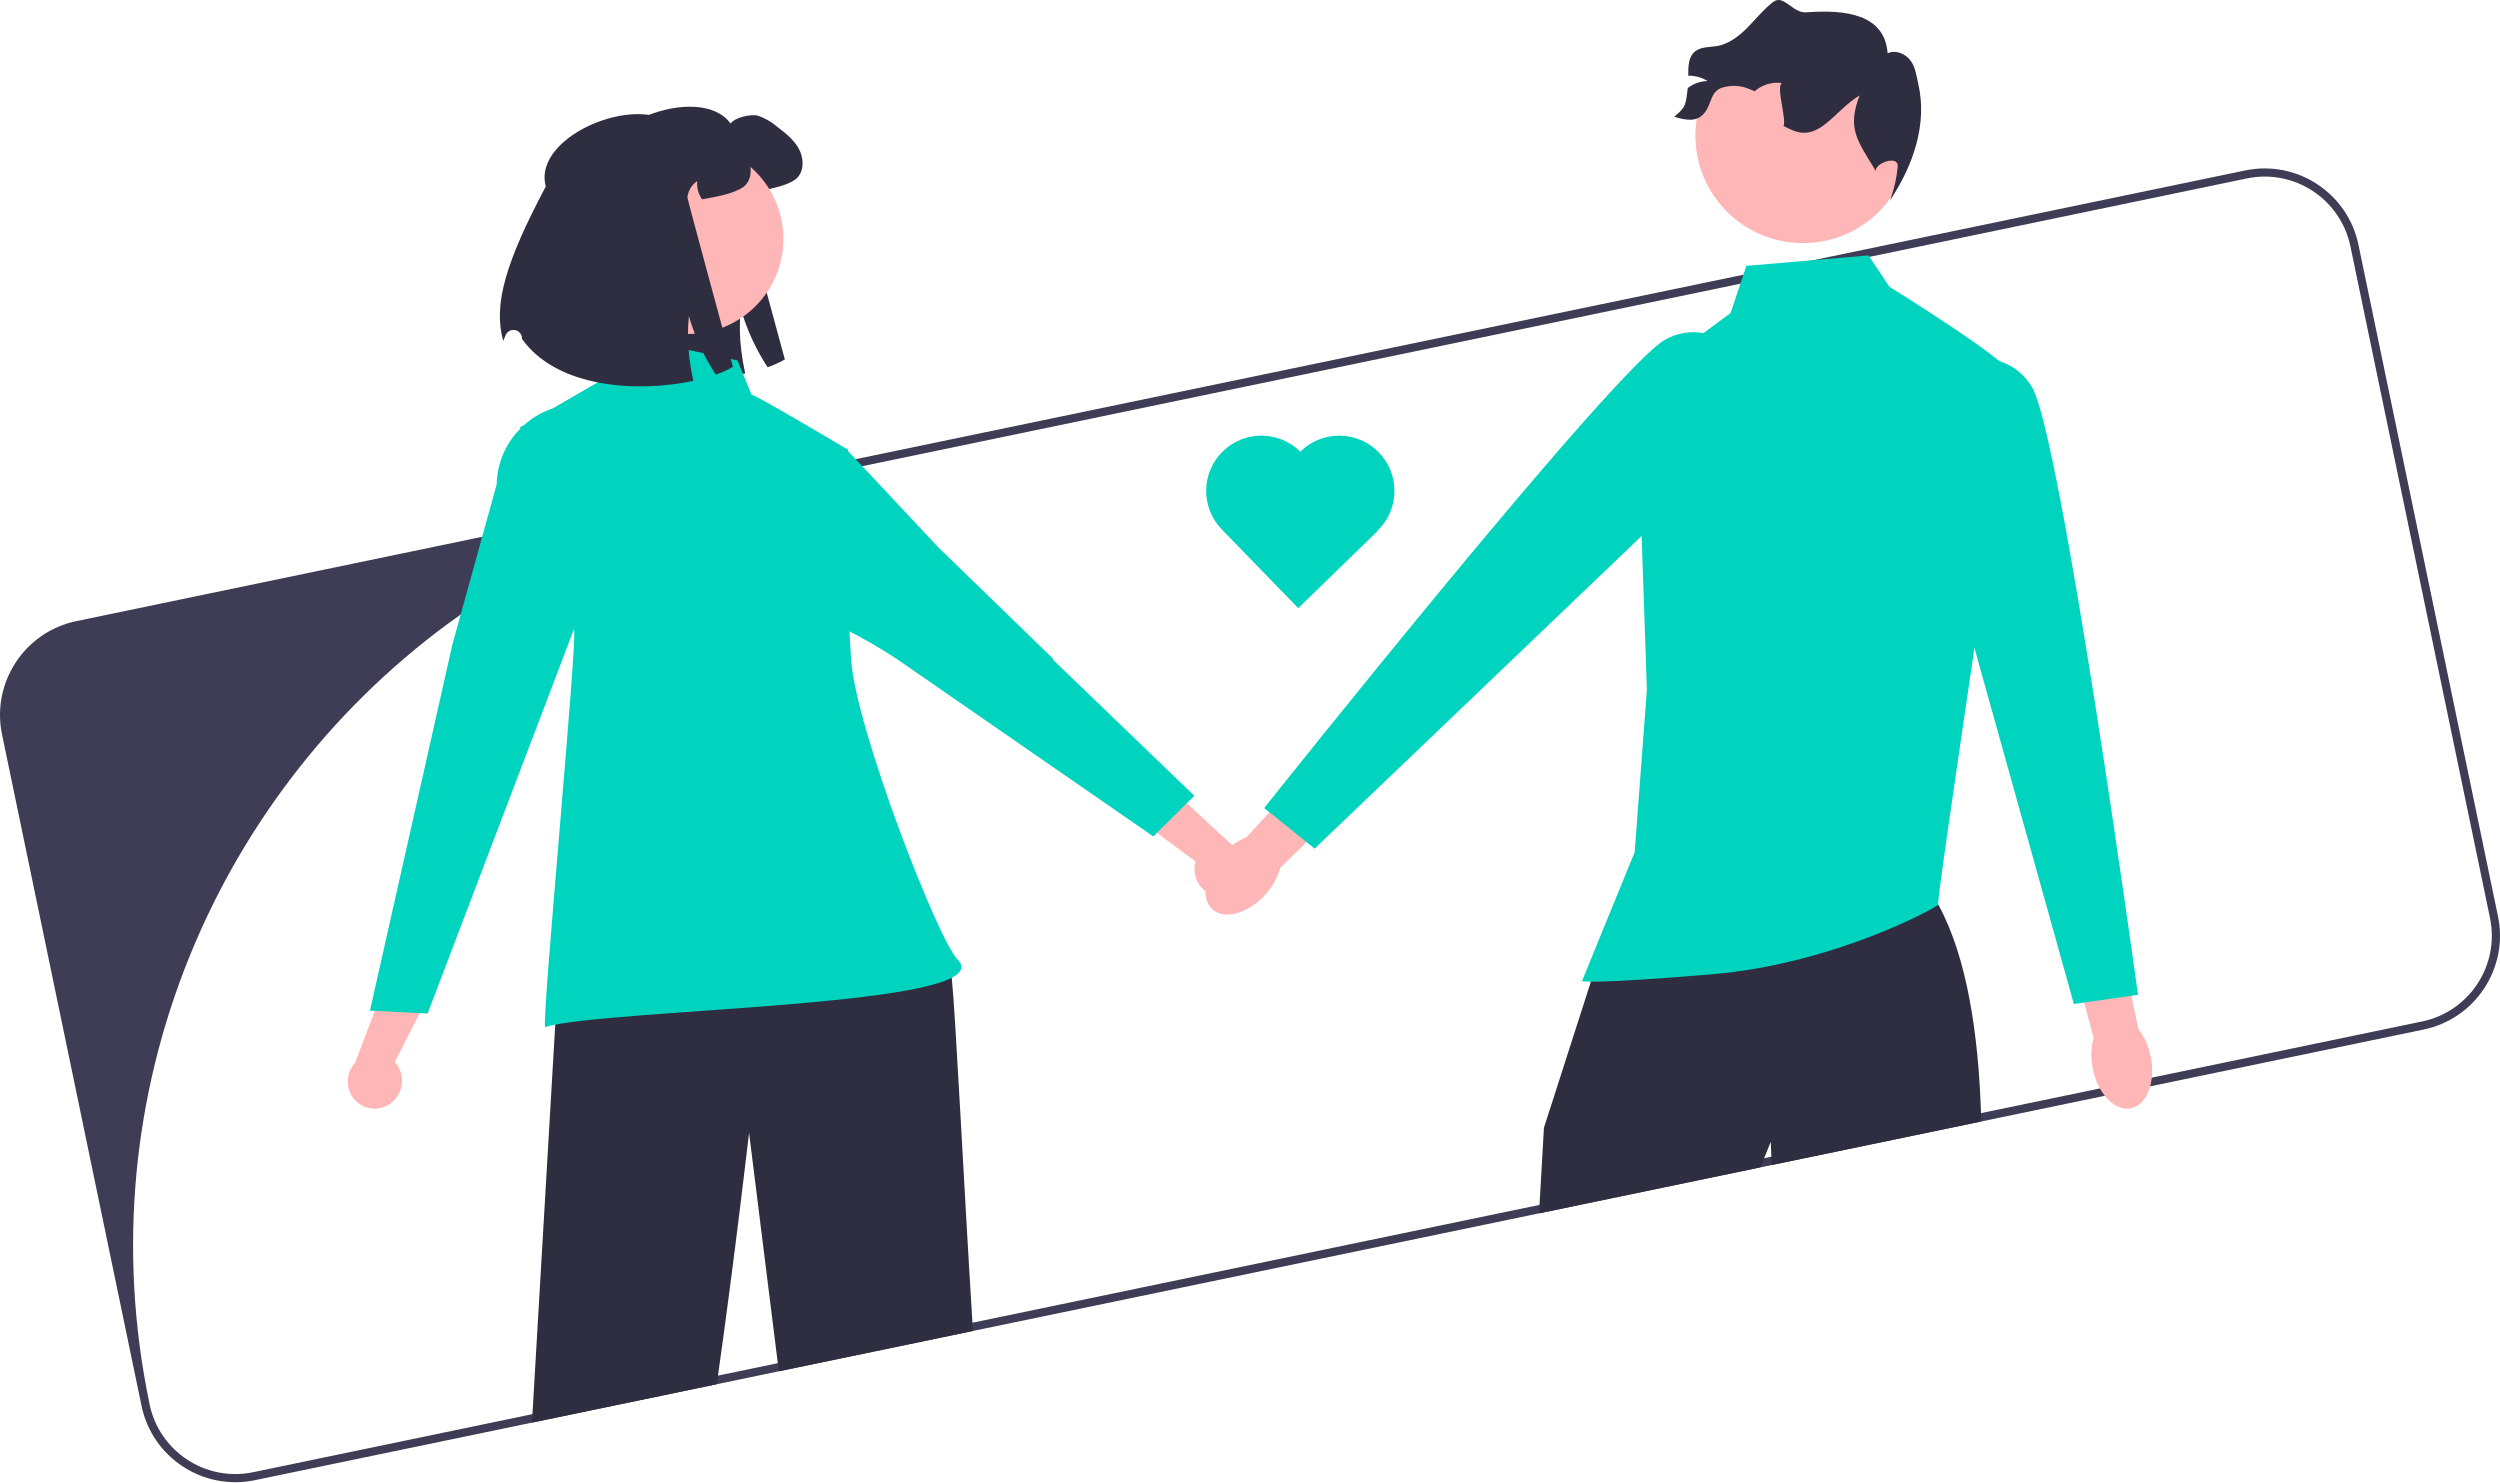
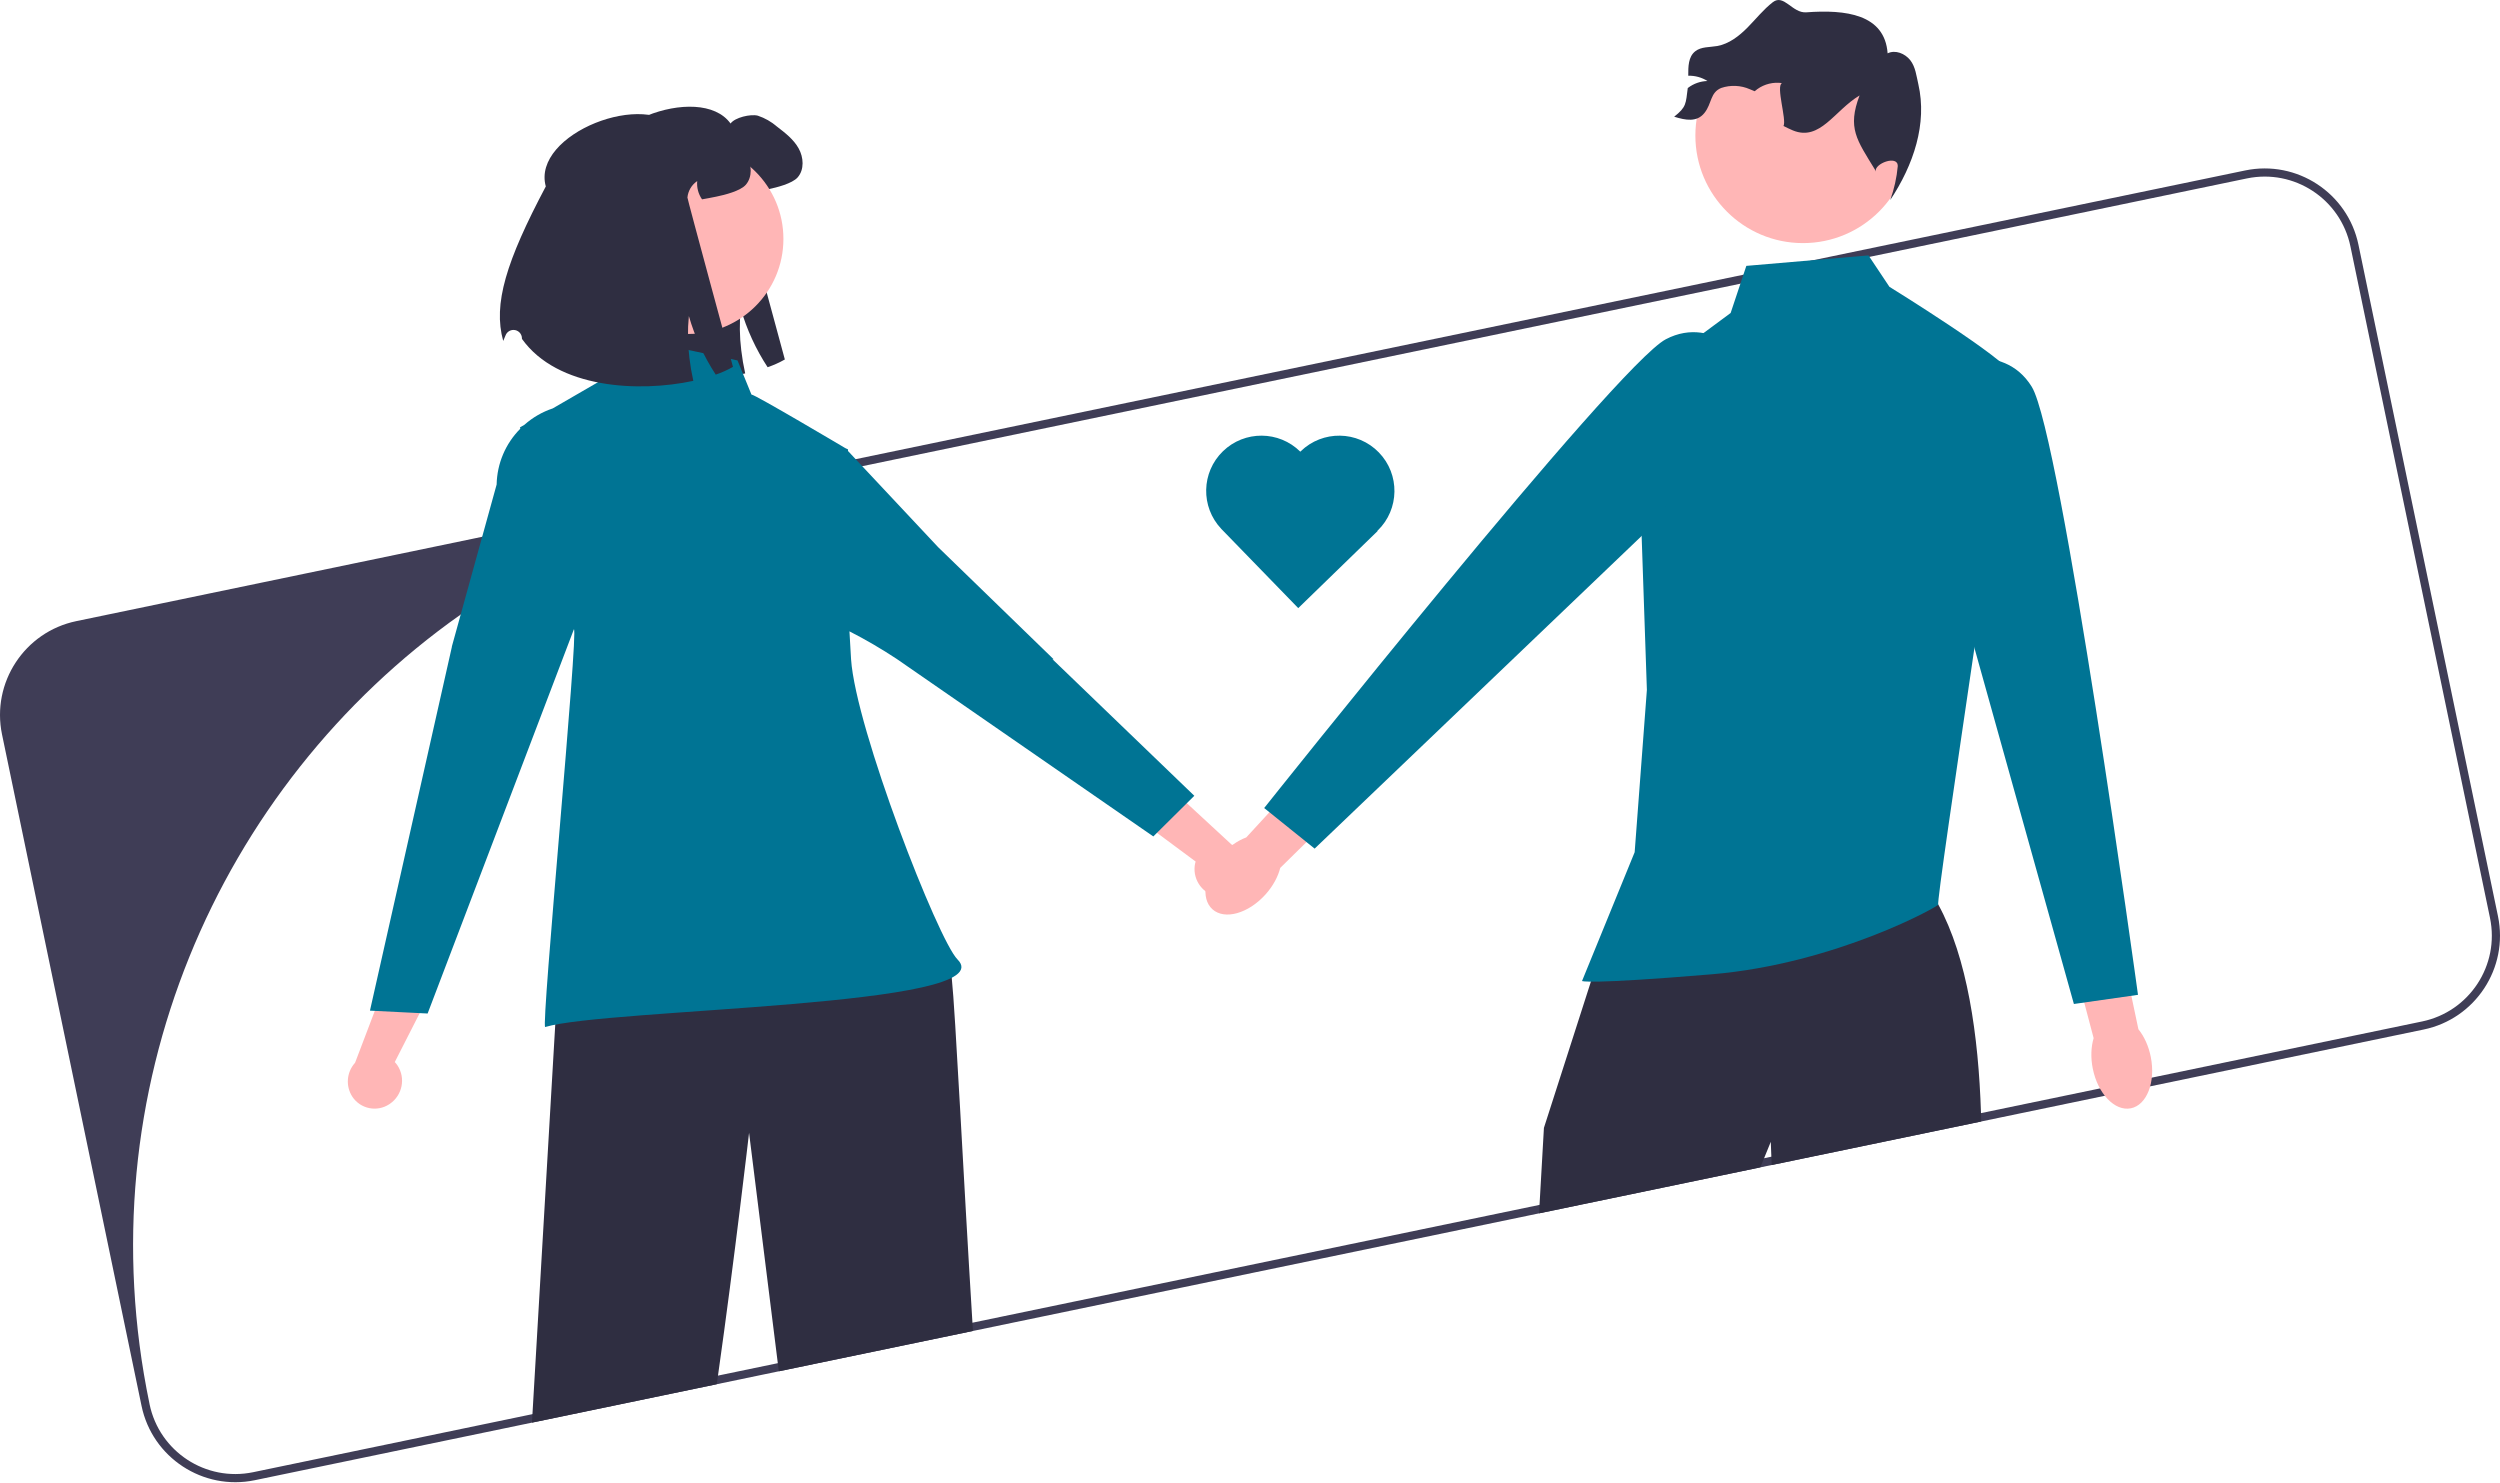
<svg xmlns="http://www.w3.org/2000/svg" width="609.732" height="361.502" viewBox="0 0 609.732 361.502" role="img" artist="Katerina Limpitsouni" source="https://undraw.co/">
  <path d="M609.241,223.47l-34.03-163.78c-2.62-12.62-15.01-20.74-27.62-18.12l-105.2,21.86-17.19,3.57-216.51,44.99-91.09,18.93-98.99,20.57c-12.61,2.62-20.74,15.01-18.12,27.62l34.03,163.78c2.62,12.62,15.02,20.74,27.63,18.12l67.59-14.04,45.07-9.37,15.14-3.15,47.35-9.84,138.06-28.68,53.97-11.22,2.77-.57,51.11-10.62,30.14-6.27,11.06-2.3,66.72-13.86c12.61-2.62,20.73-15.01,18.11-27.62Zm-18.52,25.66l-65.91,13.7-12.65,2.63-29.01,6.02-51.13,10.63-1.77,.37-54.77,11.38-138.31,28.74-47.47,9.87-14.59,3.03-45.25,9.4-68.12,14.16c-11.55,2.4-22.86-5.02-25.26-16.57l-.04-.22c-15.76-75.81,16.43-150.44,75.92-192.39,20.46-14.44,44.14-25,70.22-30.42l27.72-5.76,214.17-44.51,31.48-6.54,92.04-19.13c11.55-2.4,22.86,5.02,25.26,16.57l34.04,163.78c2.4,11.55-5.02,22.86-16.57,25.26Z" fill="#3f3d56" />
  <g>
    <path d="M145.768,43.666c-3.529-12.867,24.936-23.901,32.41-13.539,1.039-1.473,4.881-2.368,6.643-1.916,1.725,.573,3.319,1.482,4.691,2.675,1.988,1.527,4.049,3.109,5.269,5.305,1.229,2.187,1.419,5.17-.235,7.068-1.311,1.509-5.179,2.485-7.149,2.883-1.374,.28-2.531,.506-3.525,.669-.903-1.301-1.319-2.879-1.175-4.456-1.355,.914-2.23,2.386-2.386,4.013-.027,.334,11.108,41.304,11.108,41.304-1.338,.761-2.745,1.394-4.203,1.889-2.884-4.407-5.092-9.22-6.553-14.28-.336,3.383-.293,6.794,.127,10.168,.223,1.892,.543,3.771,.958,5.631-13.232,2.856-33.133,1.916-41.792-10.231l-.004-.151c-.016-1.141-.954-2.054-2.096-2.038-.842,.012-1.592,.533-1.897,1.317-.21,.536-.403,1-.576,1.369-2.521-9.02,.741-19.459,10.385-37.68Z" fill="#2f2e41" />
    <path d="M237.301,324.61l-47.35,9.84-.25-1.98-7.01-56.18s-3.55,30.78-7.58,59.21c-.1,.7-.2,1.4-.3,2.1l-45.07,9.37,.12-2.07,5.56-95,4.55-41.42c-.73,8.69,2,0,5-22,6.58-2.09,58.66-3.11,58.66-3.11l27.96,50.06s.19,1.84,.53,5.03v.01c.91,8.47,2.85,48.64,5.05,84.13,.04,.67,.09,1.34,.13,2.01Z" fill="#2f2e41" />
    <path d="M95.105,269.201c3.044-2.095,3.866-6.232,1.855-9.331-.201-.3-.427-.583-.675-.845l10.802-21.203-8.831-9.267-11.657,30.646c-2.076,2.288-2.349,5.687-.666,8.278,1.988,2.995,6.028,3.812,9.024,1.824h0c.05-.033,.099-.067,.148-.101Z" fill="#ffb6b6" />
    <path d="M297.194,218.708c-3.658-.521-6.236-3.859-5.816-7.529,.047-.358,.123-.712,.228-1.057l-19.112-14.177,3.782-12.229,24.082,22.251c2.877,1.124,4.636,4.047,4.281,7.116-.447,3.567-3.701,6.097-7.268,5.651-.059-.007-.118-.016-.177-.025Z" fill="#ffb6b6" />
    <circle cx="167.886" cy="58.268" r="23.183" fill="#ffb6b6" />
    <path d="M389.671,239.03l-.17,.22s.66-3.4,.17-.22Z" fill="#2f2e41" />
    <circle cx="439.729" cy="33.053" r="26.238" fill="#ffb6b6" />
    <path d="M408.314,28.463c2.829,.878,5.556,1.396,7.395-.924s1.359-4.973,4.095-6.092c2.288-.767,4.781-.652,6.989,.324,.398,.148,.786,.314,1.165,.481,.213-.185,.425-.36,.656-.527,1.739-1.237,3.886-1.76,6-1.461-1.544,.746,1.185,8.959,.367,10.467,.758,.379,1.525,.758,2.302,1.082,6.616,2.707,10.121-4.862,16.254-8.535-3.032,7.987-.675,10.834,3.772,18.128l.176,.425c-.444-1.913,5.371-4.123,5.371-1.35-.255,2.841-.877,5.638-1.849,8.32,5.704-8.588,9.069-18.636,6.859-28.278-.471-2.024-.684-4.197-1.969-5.842-1.285-1.636-3.651-2.598-5.519-1.673-.707-9.581-10.263-10.709-19.845-10.001-3.405,.251-5.446-4.567-8.147-2.478-2.311,1.784-4.132,4.123-6.194,6.203s-4.502,3.975-7.386,4.493c-1.83,.324-3.892,.129-5.352,1.285-1.692,1.34-1.71,3.698-1.701,5.963,1.655-.047,3.287,.4,4.687,1.285-1.713,.043-3.37,.625-4.733,1.664-.026,.016-.051,.035-.074,.055-.499,3.809-.296,4.613-3.319,6.989Z" fill="#2f2e41" />
-     <path d="M256.704,160.797h.278l-28.16-27.329-22.005-23.476c.007-.246,.012-.386,.012-.386l-.671-.317s-22.13-13.136-22.886-13.063l-3.397-8.322-28.416-6.028-5.642,11.357-11.017,6.378c-2.549,.853-4.898,2.213-6.907,3.999l-1.076,.623,.08,.327c-3.604,3.622-5.671,8.496-5.77,13.604l-10.914,39.49-.01,.142h0l-19.974,88.694,14.065,.698,35.673-93.708c1.196-.269-8.079,97.325-7,97,15.113-4.554,112.141-4.901,100.566-16.476-4.746-4.746-24.825-56.272-25.964-73.208h-0c-.152-2.26-.283-4.541-.394-6.82,3.952,2.024,7.789,4.264,11.495,6.709l.161,.111h0l-.001,0,62.456,43.206,9.999-9.916-34.581-33.29Z" fill="#00d4bf" />
+     <path d="M256.704,160.797h.278l-28.16-27.329-22.005-23.476c.007-.246,.012-.386,.012-.386l-.671-.317s-22.13-13.136-22.886-13.063l-3.397-8.322-28.416-6.028-5.642,11.357-11.017,6.378c-2.549,.853-4.898,2.213-6.907,3.999l-1.076,.623,.08,.327c-3.604,3.622-5.671,8.496-5.77,13.604l-10.914,39.49-.01,.142h0l-19.974,88.694,14.065,.698,35.673-93.708c1.196-.269-8.079,97.325-7,97,15.113-4.554,112.141-4.901,100.566-16.476-4.746-4.746-24.825-56.272-25.964-73.208h-0c-.152-2.26-.283-4.541-.394-6.82,3.952,2.024,7.789,4.264,11.495,6.709l.161,.111h0l-.001,0,62.456,43.206,9.999-9.916-34.581-33.29Z" fill="#007494" />
    <path d="M133.115,45.473c-3.529-12.867,24.936-23.901,32.41-13.539,1.039-1.473,4.881-2.368,6.643-1.916,1.725,.573,3.319,1.482,4.691,2.675,1.988,1.527,4.049,3.109,5.269,5.305,1.229,2.187,1.419,5.17-.235,7.068-1.311,1.509-5.179,2.485-7.149,2.883-1.374,.28-2.531,.506-3.525,.669-.903-1.301-1.319-2.879-1.175-4.456-1.355,.914-2.23,2.386-2.386,4.013-.027,.334,11.108,41.304,11.108,41.304-1.338,.761-2.745,1.394-4.203,1.889-2.884-4.407-5.092-9.22-6.553-14.28-.336,3.383-.293,6.794,.127,10.168,.223,1.892,.543,3.771,.958,5.631-13.232,2.856-33.133,1.916-41.792-10.231l-.004-.151c-.016-1.141-.954-2.054-2.096-2.038-.842,.012-1.592,.533-1.897,1.317-.21,.536-.403,1-.576,1.369-2.522-9.02,.741-19.459,10.385-37.68Z" fill="#2f2e41" />
-     <path d="M317.234,110.063h0c-.034,.033-.065,.067-.098,.1-5.212-5.172-13.606-5.218-18.874-.102h0c-5.287,5.135-5.465,13.566-.401,18.921l-.003,.003,.126,.13h0l18.649,19.202,19.332-18.775-.054-.055c.032-.031,.066-.06,.099-.091h0c5.338-5.185,5.463-13.715,.278-19.054h0c-5.185-5.338-13.715-5.463-19.054-.278Z" fill="#00d4bf" />
+     <path d="M317.234,110.063h0c-.034,.033-.065,.067-.098,.1-5.212-5.172-13.606-5.218-18.874-.102h0c-5.287,5.135-5.465,13.566-.401,18.921l-.003,.003,.126,.13h0l18.649,19.202,19.332-18.775-.054-.055c.032-.031,.066-.06,.099-.091h0c5.338-5.185,5.463-13.715,.278-19.054h0c-5.185-5.338-13.715-5.463-19.054-.278Z" fill="#007494" />
    <path d="M483.211,273.52l-51.11,10.62-.08-2.03-.14-3.63-1.63,4-.92,2.23-53.97,11.22,.12-2.07,1.07-18.78,11.46-35.67,3.86-12,80.86-6.8c0,.01,.01,.01,.01,.02,7.06,12.89,9.8,31.86,10.41,50.85,.03,.68,.05,1.36,.06,2.04Z" fill="#2f2e41" />
-     <path d="M425.919,64.844l29.791-2.553,5.107,7.66s28.939,17.874,29.791,21.279-18.725,129.376-17.874,129.376-24.684,14.47-55.325,17.023-31.563,1.632-31.563,1.632l12.838-31.422,2.979-39.579-2.553-74.902,22.981-17.023,3.83-11.491Z" fill="#00d4bf" />
+     <path d="M425.919,64.844l29.791-2.553,5.107,7.66s28.939,17.874,29.791,21.279-18.725,129.376-17.874,129.376-24.684,14.47-55.325,17.023-31.563,1.632-31.563,1.632l12.838-31.422,2.979-39.579-2.553-74.902,22.981-17.023,3.83-11.491Z" fill="#007494" />
    <g>
      <path d="M510.405,260.588c-.532-2.689-.413-5.275,.217-7.399l-6.69-25.296,12.13-2.831,5.48,25.965c1.392,1.723,2.487,4.069,3.02,6.758,1.216,6.143-.967,11.751-4.876,12.525-3.909,.774-8.064-3.578-9.281-9.722h0Z" fill="#ffb6b6" />
-       <path d="M473.199,88.972s15.187-6.254,22.334,5.36c7.147,11.614,25.908,148.3,25.908,148.3l-15.634,2.233-30.821-110.332-1.787-45.562Z" fill="#00d4bf" />
+       <path d="M473.199,88.972s15.187-6.254,22.334,5.36c7.147,11.614,25.908,148.3,25.908,148.3l-15.634,2.233-30.821-110.332-1.787-45.562Z" fill="#007494" />
    </g>
    <g>
      <path d="M308.653,218.148c1.83-2.041,3.047-4.326,3.589-6.474l18.66-18.343-8.988-8.624-17.961,19.535c-2.076,.772-4.215,2.23-6.045,4.271-4.18,4.663-5.164,10.599-2.197,13.259,2.967,2.66,8.761,1.037,12.942-3.626h0Z" fill="#ffb6b6" />
-       <path d="M428.214,89.533s-9.871-13.127-21.943-6.785c-12.072,6.342-97.948,114.326-97.948,114.326l12.306,9.898,82.801-79.165,24.783-38.274Z" fill="#00d4bf" />
+       <path d="M428.214,89.533s-9.871-13.127-21.943-6.785c-12.072,6.342-97.948,114.326-97.948,114.326l12.306,9.898,82.801-79.165,24.783-38.274Z" fill="#007494" />
    </g>
  </g>
</svg>
